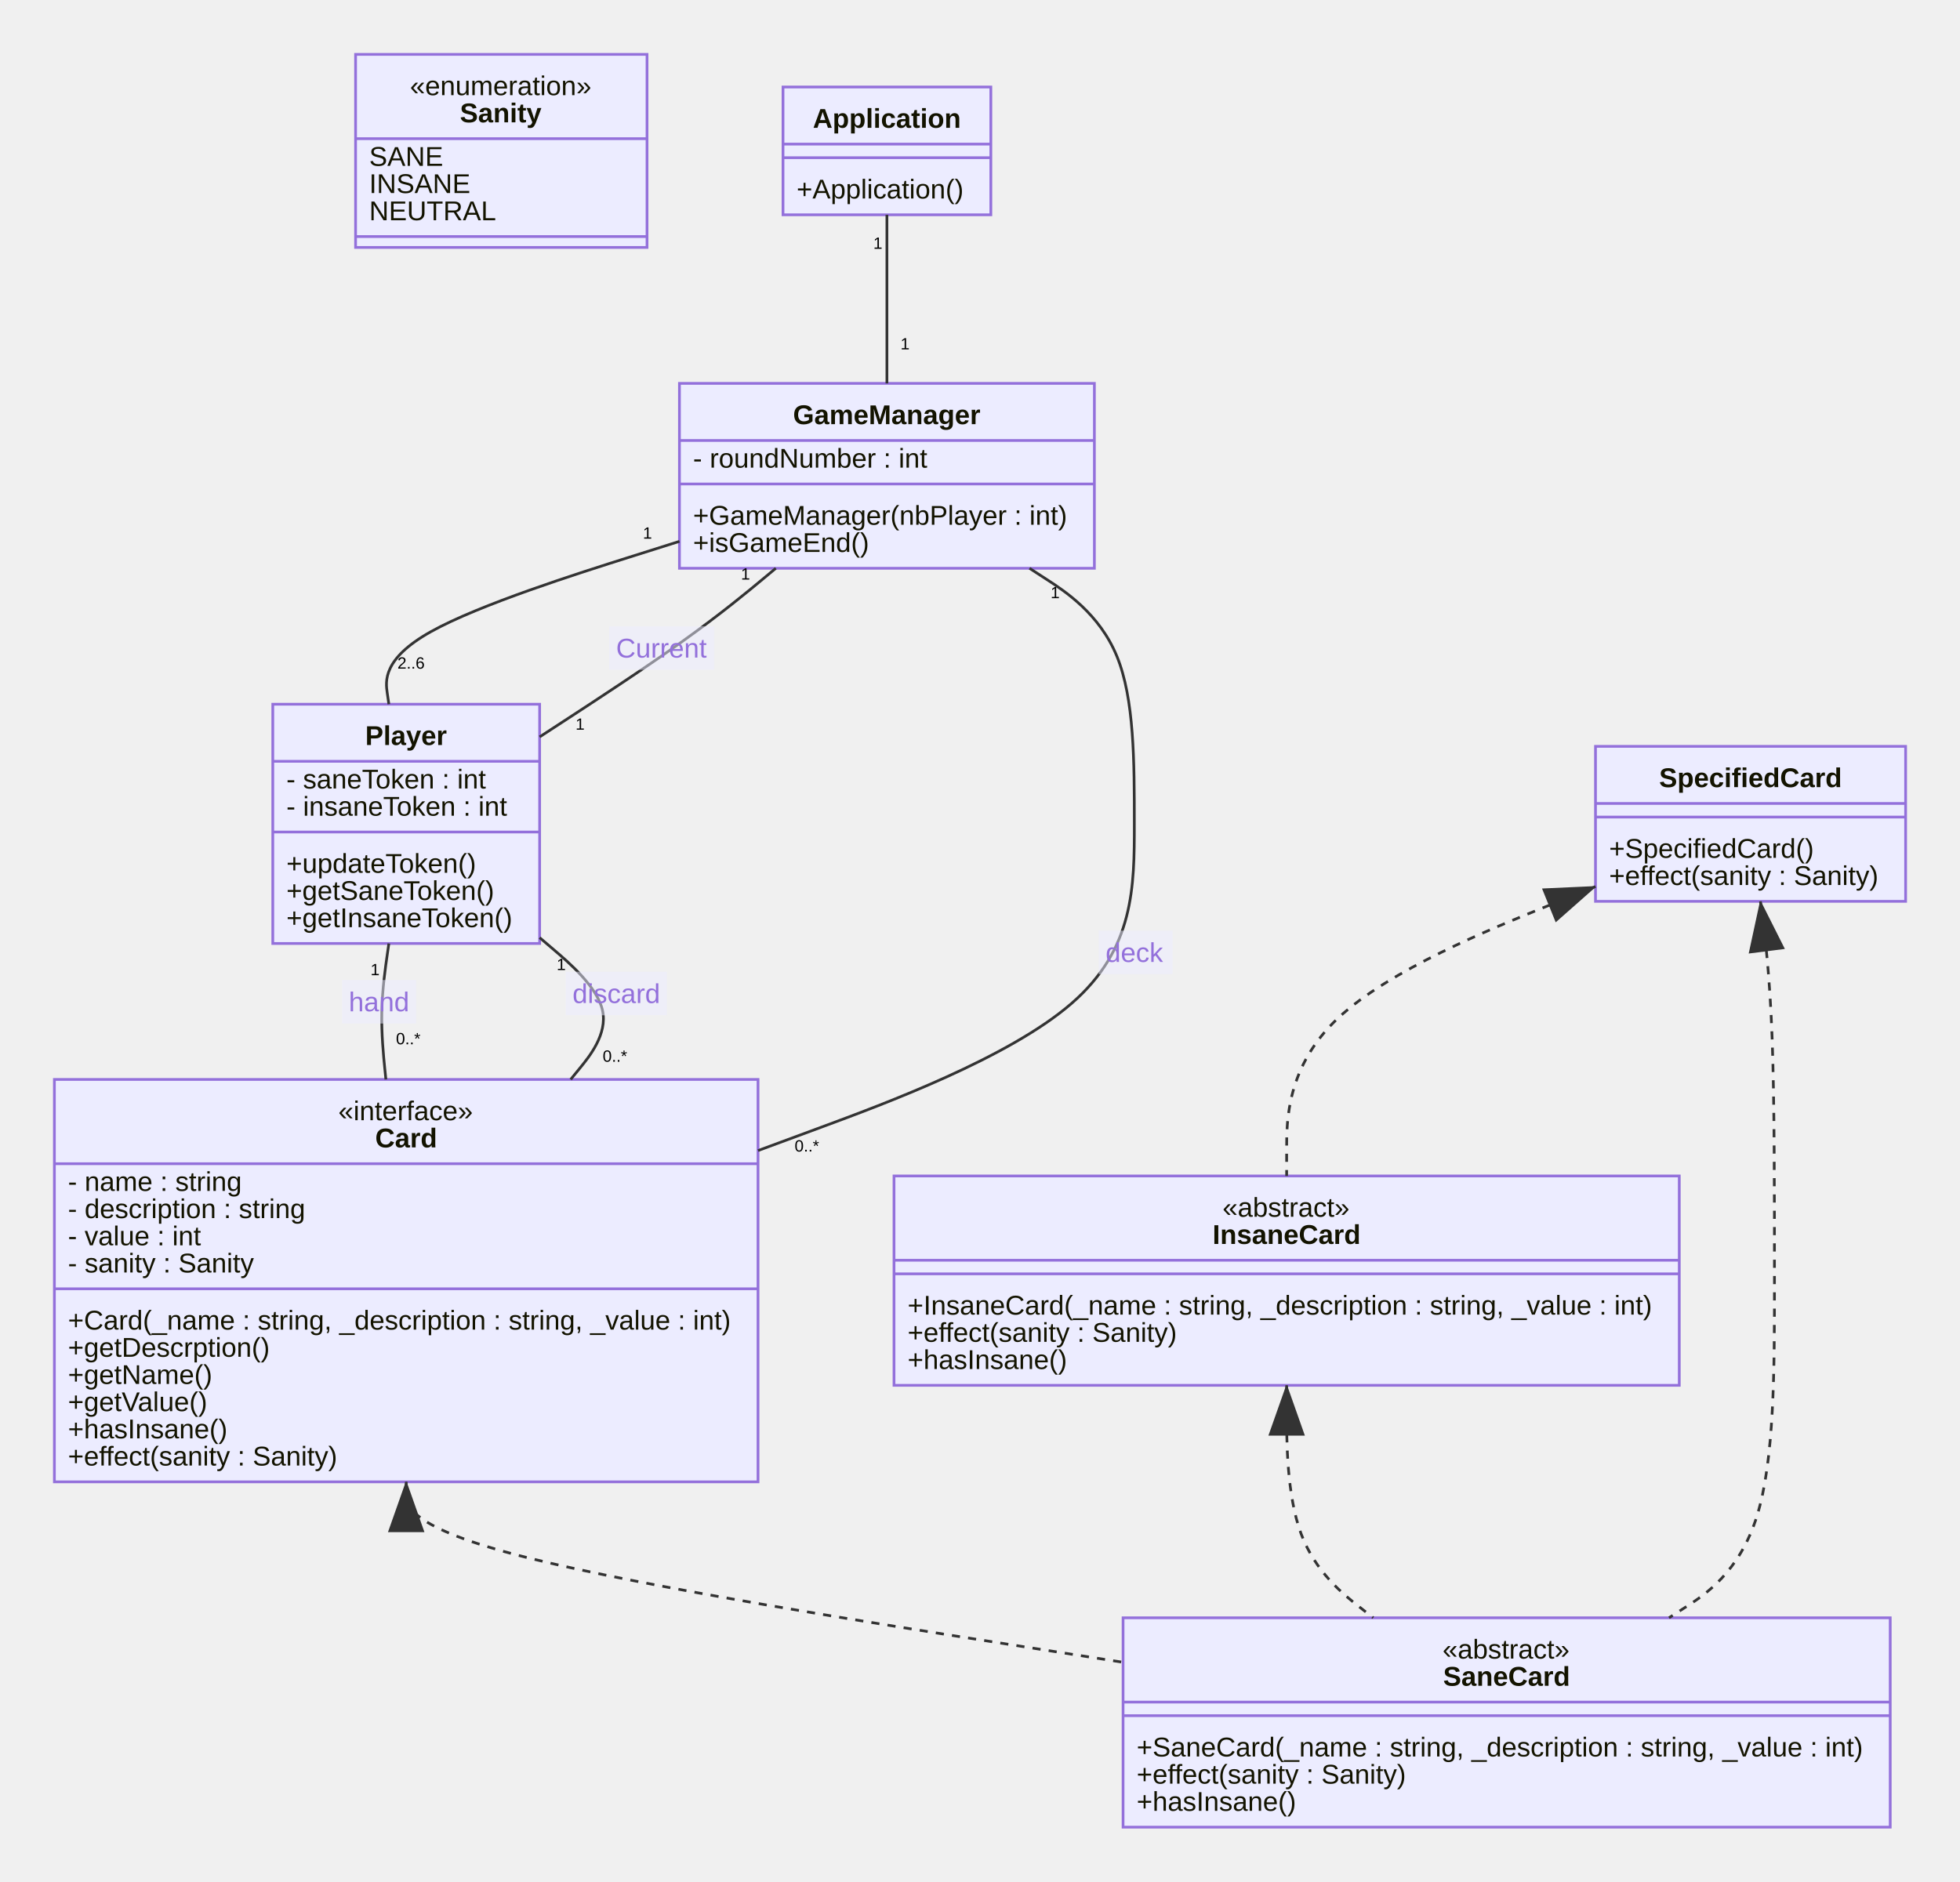
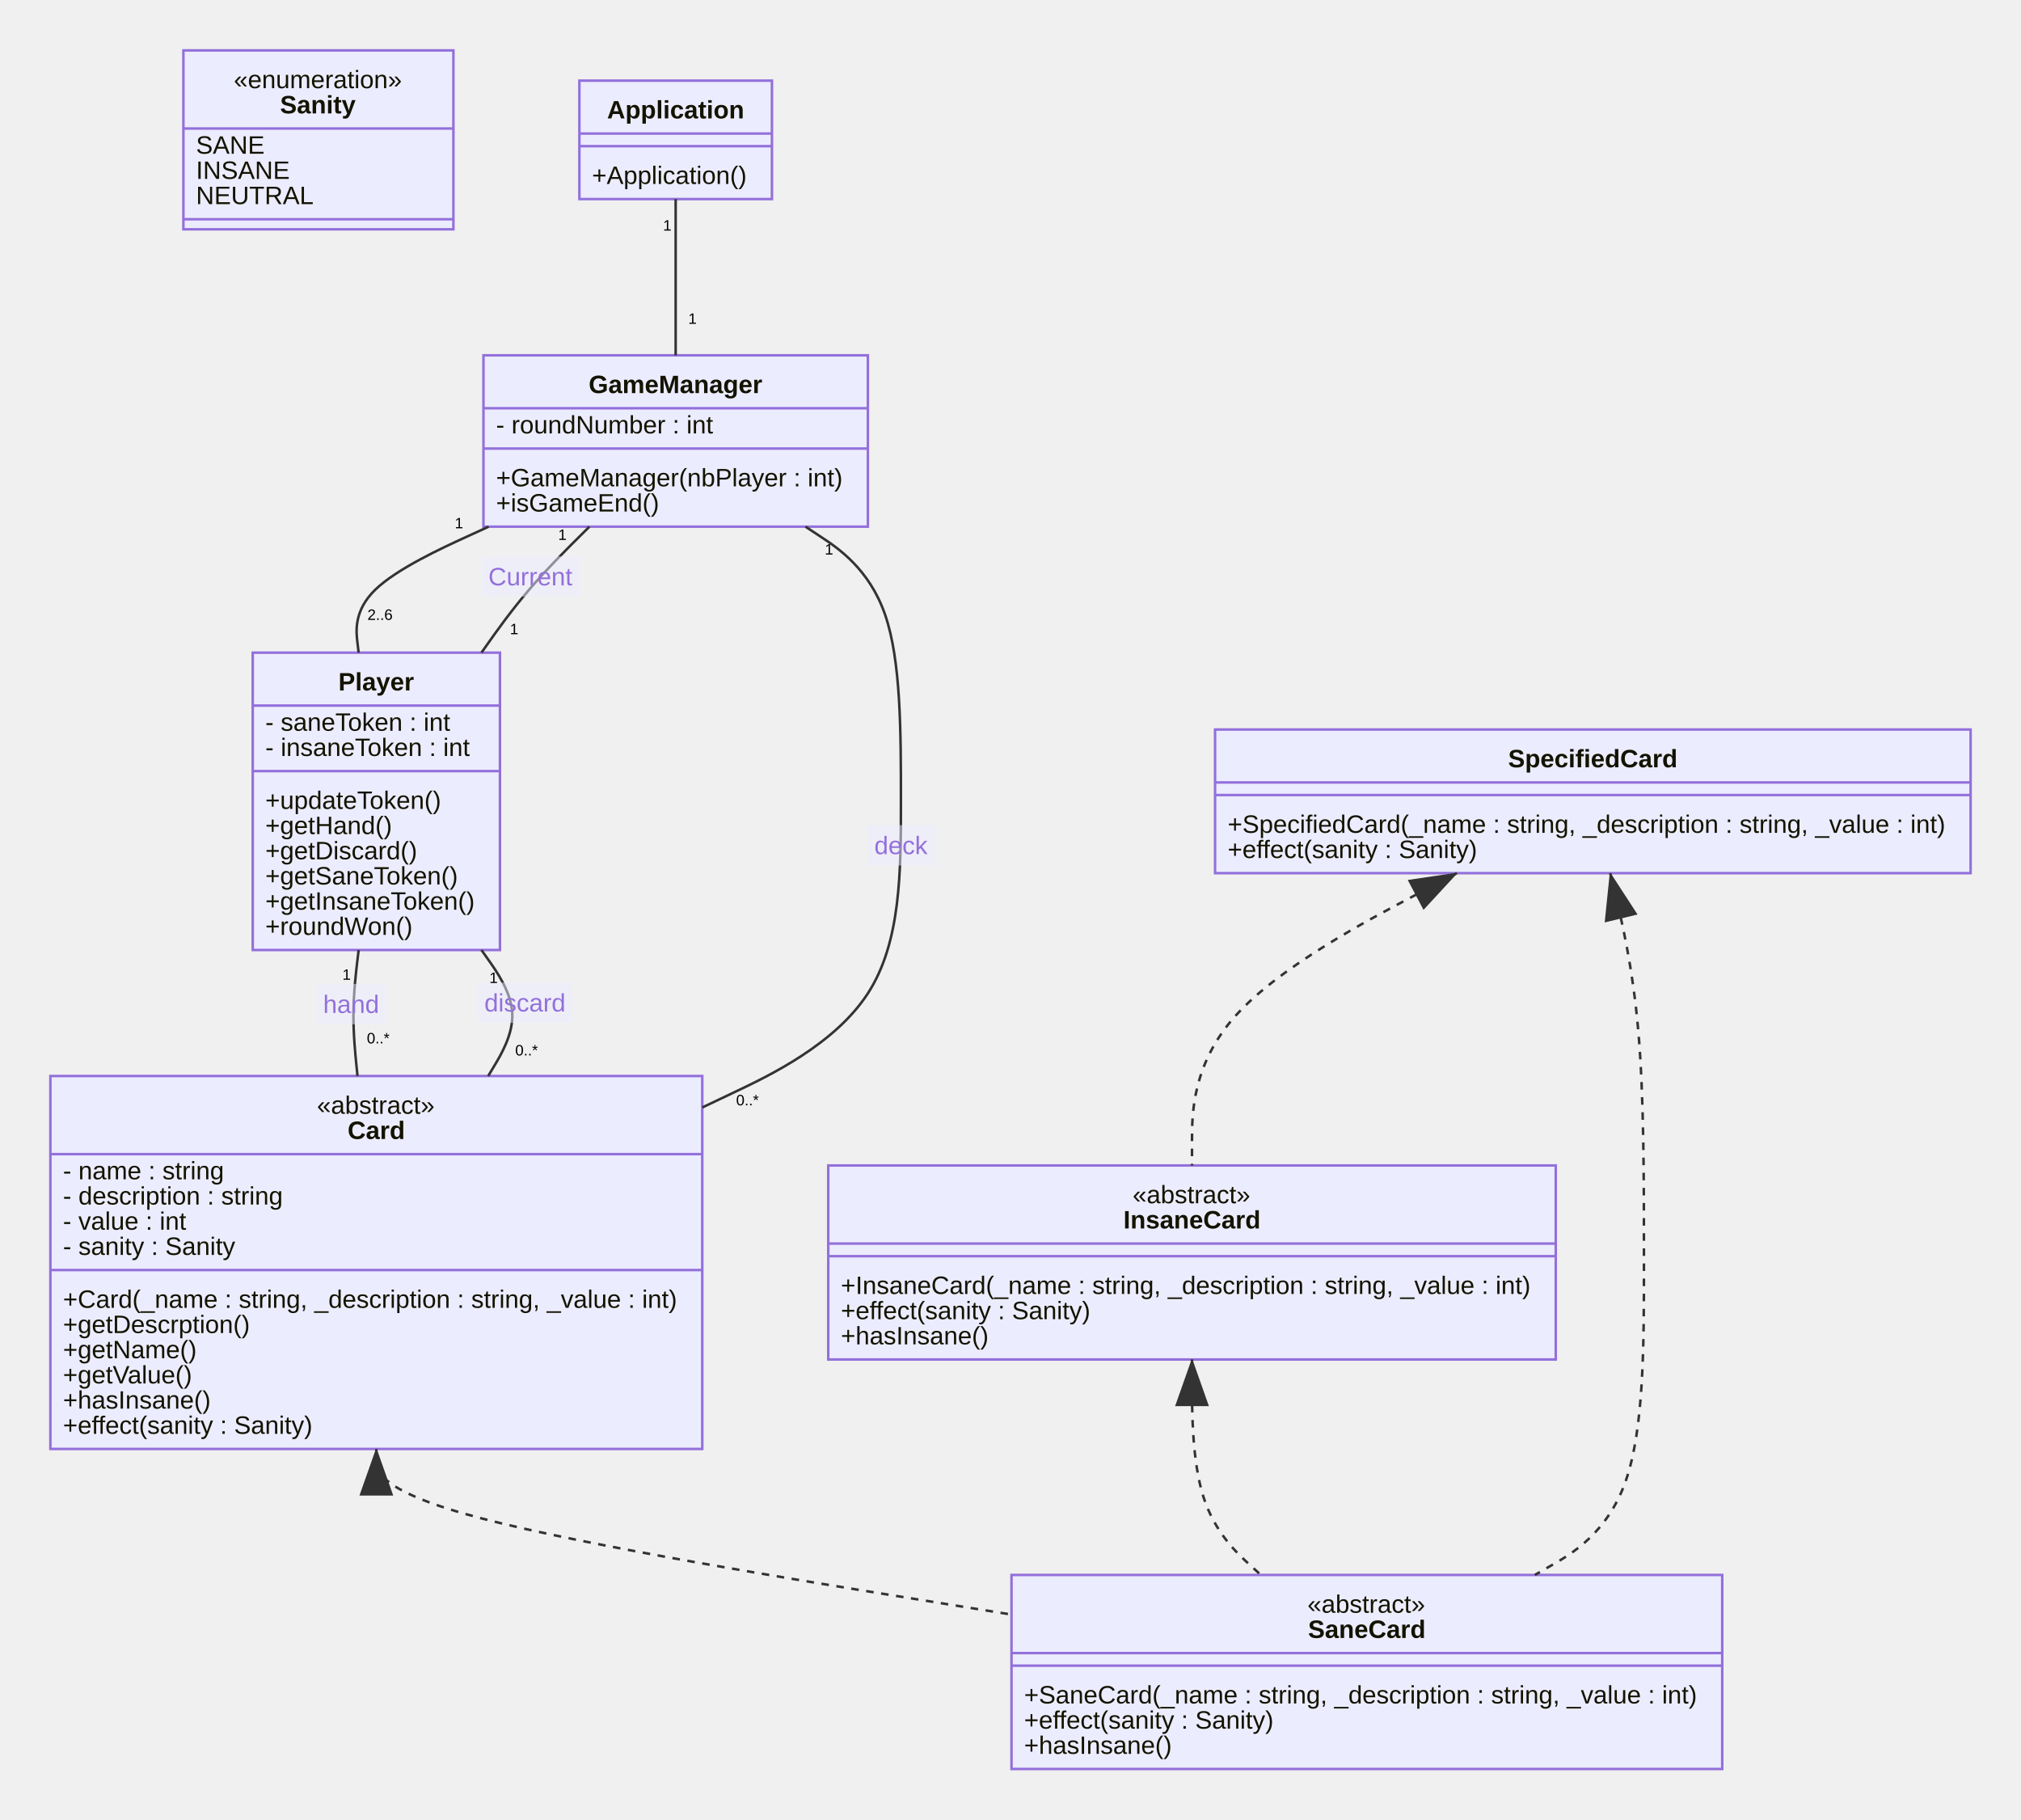
- <svg xmlns="http://www.w3.org/2000/svg" id="mermaid-1605800934029" width="100%" height="692" style="max-width: 720.711px;" viewBox="-20 -20 720.711 692">
-   <style>#mermaid-1605800934029{font-family:"trebuchet ms",verdana,arial;font-size:16px;fill:#333;}#mermaid-1605800934029 .error-icon{fill:#552222;}#mermaid-1605800934029 .error-text{fill:#552222;stroke:#552222;}#mermaid-1605800934029 .edge-thickness-normal{stroke-width:2px;}#mermaid-1605800934029 .edge-thickness-thick{stroke-width:3.5px;}#mermaid-1605800934029 .edge-pattern-solid{stroke-dasharray:0;}#mermaid-1605800934029 .edge-pattern-dashed{stroke-dasharray:3;}#mermaid-1605800934029 .edge-pattern-dotted{stroke-dasharray:2;}#mermaid-1605800934029 .marker{fill:#333333;}#mermaid-1605800934029 .marker.cross{stroke:#333333;}#mermaid-1605800934029 svg{font-family:"trebuchet ms",verdana,arial;font-size:16px;}#mermaid-1605800934029 g.classGroup text{fill:#9370DB;fill:#131300;stroke:none;font-family:"trebuchet ms",verdana,arial;font-size:10px;}#mermaid-1605800934029 g.classGroup text .title{font-weight:bolder;}#mermaid-1605800934029 .classTitle{font-weight:bolder;}#mermaid-1605800934029 .node rect,#mermaid-1605800934029 .node circle,#mermaid-1605800934029 .node ellipse,#mermaid-1605800934029 .node polygon,#mermaid-1605800934029 .node path{fill:#ECECFF;stroke:#9370DB;stroke-width:1px;}#mermaid-1605800934029 .divider{stroke:#9370DB;stroke:1;}#mermaid-1605800934029 g.clickable{cursor:pointer;}#mermaid-1605800934029 g.classGroup rect{fill:#ECECFF;stroke:#9370DB;}#mermaid-1605800934029 g.classGroup line{stroke:#9370DB;stroke-width:1;}#mermaid-1605800934029 .classLabel .box{stroke:none;stroke-width:0;fill:#ECECFF;opacity:0.5;}#mermaid-1605800934029 .classLabel .label{fill:#9370DB;font-size:10px;}#mermaid-1605800934029 .relation{stroke:#333333;stroke-width:1;fill:none;}#mermaid-1605800934029 .dashed-line{stroke-dasharray:3;}#mermaid-1605800934029 #compositionStart,#mermaid-1605800934029 .composition{fill:#333333 !important;stroke:#333333 !important;stroke-width:1;}#mermaid-1605800934029 #compositionEnd,#mermaid-1605800934029 .composition{fill:#333333 !important;stroke:#333333 !important;stroke-width:1;}#mermaid-1605800934029 #dependencyStart,#mermaid-1605800934029 .dependency{fill:#333333 !important;stroke:#333333 !important;stroke-width:1;}#mermaid-1605800934029 #dependencyStart,#mermaid-1605800934029 .dependency{fill:#333333 !important;stroke:#333333 !important;stroke-width:1;}#mermaid-1605800934029 #extensionStart,#mermaid-1605800934029 .extension{fill:#333333 !important;stroke:#333333 !important;stroke-width:1;}#mermaid-1605800934029 #extensionEnd,#mermaid-1605800934029 .extension{fill:#333333 !important;stroke:#333333 !important;stroke-width:1;}#mermaid-1605800934029 #aggregationStart,#mermaid-1605800934029 .aggregation{fill:#ECECFF !important;stroke:#333333 !important;stroke-width:1;}#mermaid-1605800934029 #aggregationEnd,#mermaid-1605800934029 .aggregation{fill:#ECECFF !important;stroke:#333333 !important;stroke-width:1;}#mermaid-1605800934029 .edgeTerminals{font-size:11px;}#mermaid-1605800934029:root{--mermaid-font-family:"trebuchet ms",verdana,arial;}#mermaid-1605800934029 class{fill:apa;}</style>
+ <svg xmlns="http://www.w3.org/2000/svg" id="mermaid-1607004500114" width="100%" height="722" style="max-width: 802.137px;" viewBox="-20 -20 802.137 722">
+   <style>#mermaid-1607004500114{font-family:"trebuchet ms",verdana,arial;font-size:16px;fill:#333;}#mermaid-1607004500114 .error-icon{fill:#552222;}#mermaid-1607004500114 .error-text{fill:#552222;stroke:#552222;}#mermaid-1607004500114 .edge-thickness-normal{stroke-width:2px;}#mermaid-1607004500114 .edge-thickness-thick{stroke-width:3.5px;}#mermaid-1607004500114 .edge-pattern-solid{stroke-dasharray:0;}#mermaid-1607004500114 .edge-pattern-dashed{stroke-dasharray:3;}#mermaid-1607004500114 .edge-pattern-dotted{stroke-dasharray:2;}#mermaid-1607004500114 .marker{fill:#333333;}#mermaid-1607004500114 .marker.cross{stroke:#333333;}#mermaid-1607004500114 svg{font-family:"trebuchet ms",verdana,arial;font-size:16px;}#mermaid-1607004500114 g.classGroup text{fill:#9370DB;fill:#131300;stroke:none;font-family:"trebuchet ms",verdana,arial;font-size:10px;}#mermaid-1607004500114 g.classGroup text .title{font-weight:bolder;}#mermaid-1607004500114 .classTitle{font-weight:bolder;}#mermaid-1607004500114 .node rect,#mermaid-1607004500114 .node circle,#mermaid-1607004500114 .node ellipse,#mermaid-1607004500114 .node polygon,#mermaid-1607004500114 .node path{fill:#ECECFF;stroke:#9370DB;stroke-width:1px;}#mermaid-1607004500114 .divider{stroke:#9370DB;stroke:1;}#mermaid-1607004500114 g.clickable{cursor:pointer;}#mermaid-1607004500114 g.classGroup rect{fill:#ECECFF;stroke:#9370DB;}#mermaid-1607004500114 g.classGroup line{stroke:#9370DB;stroke-width:1;}#mermaid-1607004500114 .classLabel .box{stroke:none;stroke-width:0;fill:#ECECFF;opacity:0.5;}#mermaid-1607004500114 .classLabel .label{fill:#9370DB;font-size:10px;}#mermaid-1607004500114 .relation{stroke:#333333;stroke-width:1;fill:none;}#mermaid-1607004500114 .dashed-line{stroke-dasharray:3;}#mermaid-1607004500114 #compositionStart,#mermaid-1607004500114 .composition{fill:#333333 !important;stroke:#333333 !important;stroke-width:1;}#mermaid-1607004500114 #compositionEnd,#mermaid-1607004500114 .composition{fill:#333333 !important;stroke:#333333 !important;stroke-width:1;}#mermaid-1607004500114 #dependencyStart,#mermaid-1607004500114 .dependency{fill:#333333 !important;stroke:#333333 !important;stroke-width:1;}#mermaid-1607004500114 #dependencyStart,#mermaid-1607004500114 .dependency{fill:#333333 !important;stroke:#333333 !important;stroke-width:1;}#mermaid-1607004500114 #extensionStart,#mermaid-1607004500114 .extension{fill:#333333 !important;stroke:#333333 !important;stroke-width:1;}#mermaid-1607004500114 #extensionEnd,#mermaid-1607004500114 .extension{fill:#333333 !important;stroke:#333333 !important;stroke-width:1;}#mermaid-1607004500114 #aggregationStart,#mermaid-1607004500114 .aggregation{fill:#ECECFF !important;stroke:#333333 !important;stroke-width:1;}#mermaid-1607004500114 #aggregationEnd,#mermaid-1607004500114 .aggregation{fill:#ECECFF !important;stroke:#333333 !important;stroke-width:1;}#mermaid-1607004500114 .edgeTerminals{font-size:11px;}#mermaid-1607004500114:root{--mermaid-font-family:"trebuchet ms",verdana,arial;}#mermaid-1607004500114 class{fill:apa;}</style>
  <g />
  <defs>
    <marker id="extensionStart" class="extension" refX="0" refY="7" markerWidth="190" markerHeight="240" orient="auto">
      <path d="M 1,7 L18,13 V 1 Z" />
    </marker>
  </defs>
  <defs>
    <marker id="extensionEnd" refX="19" refY="7" markerWidth="20" markerHeight="28" orient="auto">
      <path d="M 1,1 V 13 L18,7 Z" />
    </marker>
  </defs>
  <defs>
    <marker id="compositionStart" class="extension" refX="0" refY="7" markerWidth="190" markerHeight="240" orient="auto">
      <path d="M 18,7 L9,13 L1,7 L9,1 Z" />
    </marker>
  </defs>
  <defs>
    <marker id="compositionEnd" refX="19" refY="7" markerWidth="20" markerHeight="28" orient="auto">
      <path d="M 18,7 L9,13 L1,7 L9,1 Z" />
    </marker>
  </defs>
  <defs>
    <marker id="aggregationStart" class="extension" refX="0" refY="7" markerWidth="190" markerHeight="240" orient="auto">
      <path d="M 18,7 L9,13 L1,7 L9,1 Z" />
    </marker>
  </defs>
  <defs>
    <marker id="aggregationEnd" refX="19" refY="7" markerWidth="20" markerHeight="28" orient="auto">
      <path d="M 18,7 L9,13 L1,7 L9,1 Z" />
    </marker>
  </defs>
  <defs>
    <marker id="dependencyStart" class="extension" refX="0" refY="7" markerWidth="190" markerHeight="240" orient="auto">
      <path d="M 5,7 L9,13 L1,7 L9,1 Z" />
    </marker>
  </defs>
  <defs>
    <marker id="dependencyEnd" refX="19" refY="7" markerWidth="20" markerHeight="28" orient="auto">
      <path d="M 18,7 L9,13 L14,7 L9,1 Z" />
    </marker>
  </defs>
-   <g id="classid-Sanity-0" class="classGroup" transform="translate(110.7461,0 )">
+   <g id="classid-Sanity-0" class="classGroup" transform="translate(52.78906,0 )">
    <rect x="0" y="0" width="107.172" height="71" class=" " />
    <text y="15" x="0">
      <tspan x="20.008">«enumeration»</tspan>
      <tspan class="title" dy="10" x="38.359">Sanity</tspan>
    </text>
    <line x1="0" y1="31" y2="31" x2="107.172" />
    <text x="5" y="41" fill="white" class="classText">
      <tspan x="5">SANE</tspan>
      <tspan x="5" dy="10">INSANE</tspan>
      <tspan x="5" dy="10">NEUTRAL</tspan>
    </text>
    <line x1="0" y1="67" y2="67" x2="107.172" />
    <text x="5" y="82" fill="white" class="classText" />
  </g>
-   <g id="classid-Card-1" class="classGroup" transform="translate(0,377 )">
+   <g id="classid-Card-1" class="classGroup" transform="translate(0,407 )">
    <rect x="0" y="0" width="258.734" height="148" class=" " />
    <text y="15" x="0">
-       <tspan x="104.406">«interface»</tspan>
+       <tspan x="105.797">«abstract»</tspan>
      <tspan class="title" dy="10" x="117.969">Card</tspan>
    </text>
    <line x1="0" y1="31" y2="31" x2="258.734" />
    <text x="5" y="41" fill="white" class="classText">
      <tspan x="5">- name : string</tspan>
      <tspan x="5" dy="10">- description : string</tspan>
      <tspan x="5" dy="10">- value : int</tspan>
      <tspan x="5" dy="10">- sanity : Sanity</tspan>
    </text>
    <line x1="0" y1="77" y2="77" x2="258.734" />
    <text x="5" y="92" fill="white" class="classText">
      <tspan x="5">+Card(_name : string, _description : string, _value : int)</tspan>
      <tspan x="5" dy="10">+getDescrption()</tspan>
      <tspan x="5" dy="10">+getName()</tspan>
      <tspan x="5" dy="10">+getValue()</tspan>
      <tspan x="5" dy="10">+hasInsane()</tspan>
      <tspan x="5" dy="10">+effect(sanity : Sanity)</tspan>
    </text>
  </g>
-   <g id="classid-SaneCard-2" class="classGroup" transform="translate(392.9609,575 )">
+   <g id="classid-SaneCard-2" class="classGroup" transform="translate(381.4648,605 )">
    <rect x="0" y="0" width="282.094" height="77" class=" " />
    <text y="15" x="0">
      <tspan x="117.477">«abstract»</tspan>
      <tspan class="title" dy="10" x="117.695">SaneCard</tspan>
    </text>
    <line x1="0" y1="31" y2="31" x2="282.094" />
    <text x="5" y="41" fill="white" class="classText" />
    <line x1="0" y1="36" y2="36" x2="282.094" />
    <text x="5" y="51" fill="white" class="classText">
      <tspan x="5">+SaneCard(_name : string, _description : string, _value : int)</tspan>
      <tspan x="5" dy="10">+effect(sanity : Sanity)</tspan>
      <tspan x="5" dy="10">+hasInsane()</tspan>
    </text>
  </g>
-   <g id="classid-InsaneCard-3" class="classGroup" transform="translate(308.7344,412.5 )">
+   <g id="classid-InsaneCard-3" class="classGroup" transform="translate(308.7344,442.5 )">
    <rect x="0" y="0" width="288.75" height="77" class=" " />
    <text y="15" x="0">
      <tspan x="120.805">«abstract»</tspan>
      <tspan class="title" dy="10" x="117.133">InsaneCard</tspan>
    </text>
    <line x1="0" y1="31" y2="31" x2="288.75" />
    <text x="5" y="41" fill="white" class="classText" />
    <line x1="0" y1="36" y2="36" x2="288.75" />
    <text x="5" y="51" fill="white" class="classText">
      <tspan x="5">+InsaneCard(_name : string, _description : string, _value : int)</tspan>
      <tspan x="5" dy="10">+effect(sanity : Sanity)</tspan>
      <tspan x="5" dy="10">+hasInsane()</tspan>
    </text>
  </g>
-   <g id="classid-SpecifiedCard-4" class="classGroup" transform="translate(566.6797,254.5 )">
-     <rect x="0" y="0" width="114.031" height="57" class=" " />
-     <text y="15" x="0">
-       <tspan class="title" x="23.391">SpecifiedCard</tspan>
-     </text>
-     <line x1="0" y1="21" y2="21" x2="114.031" />
+   <g id="classid-SpecifiedCard-4" class="classGroup" transform="translate(462.2617,269.5 )">
+     <rect x="0" y="0" width="299.875" height="57" class=" " />
+     <text y="15" x="0">
+       <tspan class="title" x="116.312">SpecifiedCard</tspan>
+     </text>
+     <line x1="0" y1="21" y2="21" x2="299.875" />
    <text x="5" y="31" fill="white" class="classText" />
-     <line x1="0" y1="26" y2="26" x2="114.031" />
-     <text x="5" y="41" fill="white" class="classText">
-       <tspan x="5">+SpecifiedCard()</tspan>
-       <tspan x="5" dy="10">+effect(sanity : Sanity)</tspan>
-     </text>
-   </g>
-   <g id="classid-GameManager-5" class="classGroup" transform="translate(229.8398,121 )">
+     <line x1="0" y1="26" y2="26" x2="299.875" />
+     <text x="5" y="41" fill="white" class="classText">
+       <tspan x="5">+SpecifiedCard(_name : string, _description : string, _value : int)</tspan>
+       <tspan x="5" dy="10">+effect(sanity : Sanity)</tspan>
+     </text>
+   </g>
+   <g id="classid-GameManager-5" class="classGroup" transform="translate(171.8828,121 )">
    <rect x="0" y="0" width="152.578" height="68" class=" " />
    <text y="15" x="0">
      <tspan class="title" x="41.773">GameManager</tspan>
    </text>
    <line x1="0" y1="21" y2="21" x2="152.578" />
    <text x="5" y="31" fill="white" class="classText">
      <tspan x="5">- roundNumber : int</tspan>
    </text>
    <line x1="0" y1="37" y2="37" x2="152.578" />
    <text x="5" y="52" fill="white" class="classText">
      <tspan x="5">+GameManager(nbPlayer : int)</tspan>
      <tspan x="5" dy="10">+isGameEnd()</tspan>
    </text>
  </g>
  <g id="classid-Player-6" class="classGroup" transform="translate(80.30469,239 )">
-     <rect x="0" y="0" width="98.125" height="88" class=" " />
+     <rect x="0" y="0" width="98.125" height="118" class=" " />
    <text y="15" x="0">
      <tspan class="title" x="33.992">Player</tspan>
    </text>
    <line x1="0" y1="21" y2="21" x2="98.125" />
    <text x="5" y="31" fill="white" class="classText">
      <tspan x="5">- saneToken : int</tspan>
      <tspan x="5" dy="10">- insaneToken : int</tspan>
    </text>
    <line x1="0" y1="47" y2="47" x2="98.125" />
    <text x="5" y="62" fill="white" class="classText">
      <tspan x="5">+updateToken()</tspan>
+       <tspan x="5" dy="10">+getHand()</tspan>
+       <tspan x="5" dy="10">+getDiscard()</tspan>
      <tspan x="5" dy="10">+getSaneToken()</tspan>
      <tspan x="5" dy="10">+getInsaneToken()</tspan>
-     </text>
-   </g>
-   <g id="classid-Application-7" class="classGroup" transform="translate(267.918,12 )">
+       <tspan x="5" dy="10">+roundWon()</tspan>
+     </text>
+   </g>
+   <g id="classid-Application-7" class="classGroup" transform="translate(209.9609,12 )">
    <rect x="0" y="0" width="76.422" height="47" class=" " />
    <text y="15" x="0">
      <tspan class="title" x="10.984">Application</tspan>
    </text>
    <line x1="0" y1="21" y2="21" x2="76.422" />
    <text x="5" y="31" fill="white" class="classText" />
    <line x1="0" y1="26" y2="26" x2="76.422" />
    <text x="5" y="41" fill="white" class="classText">
      <tspan x="5">+Application()</tspan>
    </text>
  </g>
-   <path d="M129.367,525L129.367,529.167C129.367,533.333,129.367,541.667,173.299,552.728C217.232,563.789,305.096,577.577,349.029,584.471L392.961,591.366" id="edge0" class="relation dashed-line" marker-start="url(#extensionStart)" />
-   <path d="M453.109,489.5L453.109,499.583C453.109,509.667,453.109,529.833,458.418,544.083C463.726,558.333,474.343,566.667,479.651,570.833L484.959,575" id="edge1" class="relation dashed-line" marker-start="url(#extensionStart)" />
-   <path d="M627.326,311.5L628.185,318.25C629.045,325,630.765,338.5,631.625,361.75C632.484,385,632.484,418,632.484,451C632.484,484,632.484,517,626.023,537.667C619.561,558.333,606.638,566.667,600.176,570.833L593.714,575" id="edge2" class="relation dashed-line" marker-start="url(#extensionStart)" />
-   <path d="M566.68,306.062L547.751,313.718C528.823,321.375,490.966,336.687,472.038,354.427C453.109,372.167,453.109,392.333,453.109,402.417L453.109,412.5" id="edge3" class="relation dashed-line" marker-start="url(#extensionStart)" />
-   <path d="M122.99,327L122.387,331.167C121.783,335.333,120.575,343.667,120.392,352C120.209,360.333,121.051,368.667,121.472,372.833L121.892,377" id="edge4" class="relation" />
-   <g class="classLabel">
-     <rect class="box" x="105.75" y="340.422" width="27.25" height="16.016" />
-     <text class="label" x="119.377" y="351.934" fill="red" text-anchor="middle">hand</text>
-   </g>
-   <g class="cardinality">
-     <text class="type1" x="116.249" y="338.654" fill="black" font-size="6">1</text>
-   </g>
-   <g class="cardinality">
-     <text class="type2" x="125.611" y="364.061" fill="black" font-size="6">0..*</text>
-   </g>
-   <path d="M178.43,324.846L183.736,329.372C189.042,333.898,199.654,342.949,201.555,351.641C203.456,360.333,196.646,368.667,193.242,372.833L189.837,377" id="edge5" class="relation" />
-   <g class="classLabel">
-     <rect class="box" x="188" y="337.391" width="37.25" height="16.016" />
-     <text class="label" x="206.63" y="348.899" fill="red" text-anchor="middle">discard</text>
-   </g>
-   <g class="cardinality">
-     <text class="type1" x="184.696" y="336.762" fill="black" font-size="6">1</text>
-   </g>
-   <g class="cardinality">
-     <text class="type2" x="201.618" y="370.484" fill="black" font-size="6">0..*</text>
-   </g>
-   <path d="M358.554,189L364.978,193.167C371.403,197.333,384.252,205.667,390.677,221.333C397.102,237,397.102,260,397.102,283C397.102,306,397.102,329,374.04,349.027C350.979,369.055,304.857,386.109,281.796,394.637L258.734,403.164" id="edge6" class="relation" />
-   <g class="classLabel">
-     <rect class="box" x="384.031" y="322.281" width="27.141" height="16.016" />
-     <text class="label" x="397.102" y="333.789" fill="red" text-anchor="middle">deck</text>
-   </g>
-   <g class="cardinality">
-     <text class="type1" x="366.321" y="199.997" fill="black" font-size="6">1</text>
-   </g>
-   <g class="cardinality">
-     <text class="type2" x="272.193" y="403.518" fill="black" font-size="6">0..*</text>
-   </g>
-   <path d="M229.84,179.101L211.428,184.917C193.016,190.734,156.191,202.367,138.383,212.35C120.575,222.333,121.783,230.667,122.387,234.833L122.99,239" id="edge7" class="relation" />
-   <g class="cardinality">
-     <text class="type1" x="216.414" y="178.098" fill="black" font-size="6">1</text>
-   </g>
-   <g class="cardinality">
-     <text class="type2" x="126.146" y="225.912" fill="black" font-size="6">2..6</text>
-   </g>
-   <path d="M265.272,189L260.265,193.167C255.258,197.333,245.244,205.667,230.771,216.004C216.297,226.341,197.363,238.681,187.896,244.852L178.43,251.022" id="edge8" class="relation" />
-   <g class="classLabel">
-     <rect class="box" x="204.016" y="210.328" width="38.594" height="16.016" />
-     <text class="label" x="223.201" y="221.84" fill="red" text-anchor="middle">Current</text>
-   </g>
-   <g class="cardinality">
-     <text class="type1" x="252.466" y="193.152" fill="black" font-size="6">1</text>
-   </g>
-   <g class="cardinality">
-     <text class="type2" x="191.632" y="248.385" fill="black" font-size="6">1</text>
-   </g>
-   <path d="M306.129,59L306.129,65.167C306.129,71.333,306.129,83.667,306.129,94C306.129,104.333,306.129,112.667,306.129,116.833L306.129,121" id="edge9" class="relation" />
-   <g class="cardinality">
-     <text class="type1" x="301.129" y="71.5" fill="black" font-size="6">1</text>
-   </g>
-   <g class="cardinality">
-     <text class="type2" x="311.129" y="108.5" fill="black" font-size="6">1</text>
+   <path d="M129.367,555L129.367,559.167C129.367,563.333,129.367,571.667,171.383,582.62C213.4,593.573,297.432,607.146,339.449,613.932L381.465,620.718" id="edge0" class="relation dashed-line" marker-start="url(#extensionStart)" />
+   <path d="M453.109,519.5L453.109,529.583C453.109,539.667,453.109,559.833,457.663,574.083C462.217,588.333,471.325,596.667,475.879,600.833L480.433,605" id="edge1" class="relation dashed-line" marker-start="url(#extensionStart)" />
+   <path d="M619.082,326.5L621.315,335.75C623.549,345,628.017,363.5,630.251,389.25C632.484,415,632.484,448,632.484,481C632.484,514,632.484,547,625.268,567.667C618.052,588.333,603.62,596.667,596.404,600.833L589.188,605" id="edge2" class="relation dashed-line" marker-start="url(#extensionStart)" />
+   <path d="M558.222,326.5L540.703,335.75C523.185,345,488.147,363.5,470.628,382.833C453.109,402.167,453.109,422.333,453.109,432.417L453.109,442.5" id="edge3" class="relation dashed-line" marker-start="url(#extensionStart)" />
+   <path d="M122.343,357L121.847,361.167C121.351,365.333,120.359,373.667,120.284,382C120.209,390.333,121.051,398.667,121.472,402.833L121.892,407" id="edge4" class="relation" />
+   <g class="classLabel">
+     <rect class="box" x="105.734" y="370.469" width="27.266" height="16.016" />
+     <text class="label" x="119.37" y="381.976" fill="red" text-anchor="middle">hand</text>
+   </g>
+   <g class="cardinality">
+     <text class="type1" x="115.901" y="368.821" fill="black" font-size="6">1</text>
+   </g>
+   <g class="cardinality">
+     <text class="type2" x="125.611" y="394.061" fill="black" font-size="6">0..*</text>
+   </g>
+   <path d="M171.09,357L174.037,361.167C176.983,365.333,182.876,373.667,183.323,382C183.769,390.333,178.769,398.667,176.269,402.833L173.769,407" id="edge5" class="relation" />
+   <g class="classLabel">
+     <rect class="box" x="169.719" y="369.891" width="37.25" height="16.016" />
+     <text class="label" x="188.347" y="381.402" fill="red" text-anchor="middle">discard</text>
+   </g>
+   <g class="cardinality">
+     <text class="type1" x="174.225" y="370.093" fill="black" font-size="6">1</text>
+   </g>
+   <g class="cardinality">
+     <text class="type2" x="184.488" y="398.854" fill="black" font-size="6">0..*</text>
+   </g>
+   <path d="M299.692,189L306.006,193.167C312.319,197.333,324.947,205.667,331.26,223.833C337.574,242,337.574,270,337.574,298C337.574,326,337.574,354,324.434,374.248C311.294,394.496,285.014,406.992,271.874,413.24L258.734,419.487" id="edge6" class="relation" />
+   <g class="classLabel">
+     <rect class="box" x="324.5" y="307.453" width="27.141" height="16.016" />
+     <text class="label" x="337.574" y="318.955" fill="red" text-anchor="middle">deck</text>
+   </g>
+   <g class="cardinality">
+     <text class="type1" x="307.371" y="200.058" fill="black" font-size="6">1</text>
+   </g>
+   <g class="cardinality">
+     <text class="type2" x="272.17" y="418.635" fill="black" font-size="6">0..*</text>
+   </g>
+   <path d="M173.945,189L164.849,193.167C155.753,197.333,137.56,205.667,128.96,214C120.359,222.333,121.351,230.667,121.847,234.833L122.343,239" id="edge7" class="relation" />
+   <g class="cardinality">
+     <text class="type1" x="160.499" y="189.66" fill="black" font-size="6">1</text>
+   </g>
+   <g class="cardinality">
+     <text class="type2" x="125.831" y="225.997" fill="black" font-size="6">2..6</text>
+   </g>
+   <path d="M213.94,189L209.745,193.167C205.55,197.333,197.16,205.667,190.018,214C182.876,222.333,176.983,230.667,174.037,234.833L171.09,239" id="edge8" class="relation" />
+   <g class="classLabel">
+     <rect class="box" x="171.312" y="200.781" width="38.578" height="16.016" />
+     <text class="label" x="190.492" y="212.289" fill="red" text-anchor="middle">Current</text>
+   </g>
+   <g class="cardinality">
+     <text class="type1" x="201.548" y="194.261" fill="black" font-size="6">1</text>
+   </g>
+   <g class="cardinality">
+     <text class="type2" x="182.39" y="231.681" fill="black" font-size="6">1</text>
+   </g>
+   <path d="M248.172,59L248.172,65.167C248.172,71.333,248.172,83.667,248.172,94C248.172,104.333,248.172,112.667,248.172,116.833L248.172,121" id="edge9" class="relation" />
+   <g class="cardinality">
+     <text class="type1" x="243.172" y="71.5" fill="black" font-size="6">1</text>
+   </g>
+   <g class="cardinality">
+     <text class="type2" x="253.172" y="108.5" fill="black" font-size="6">1</text>
  </g>
</svg>
